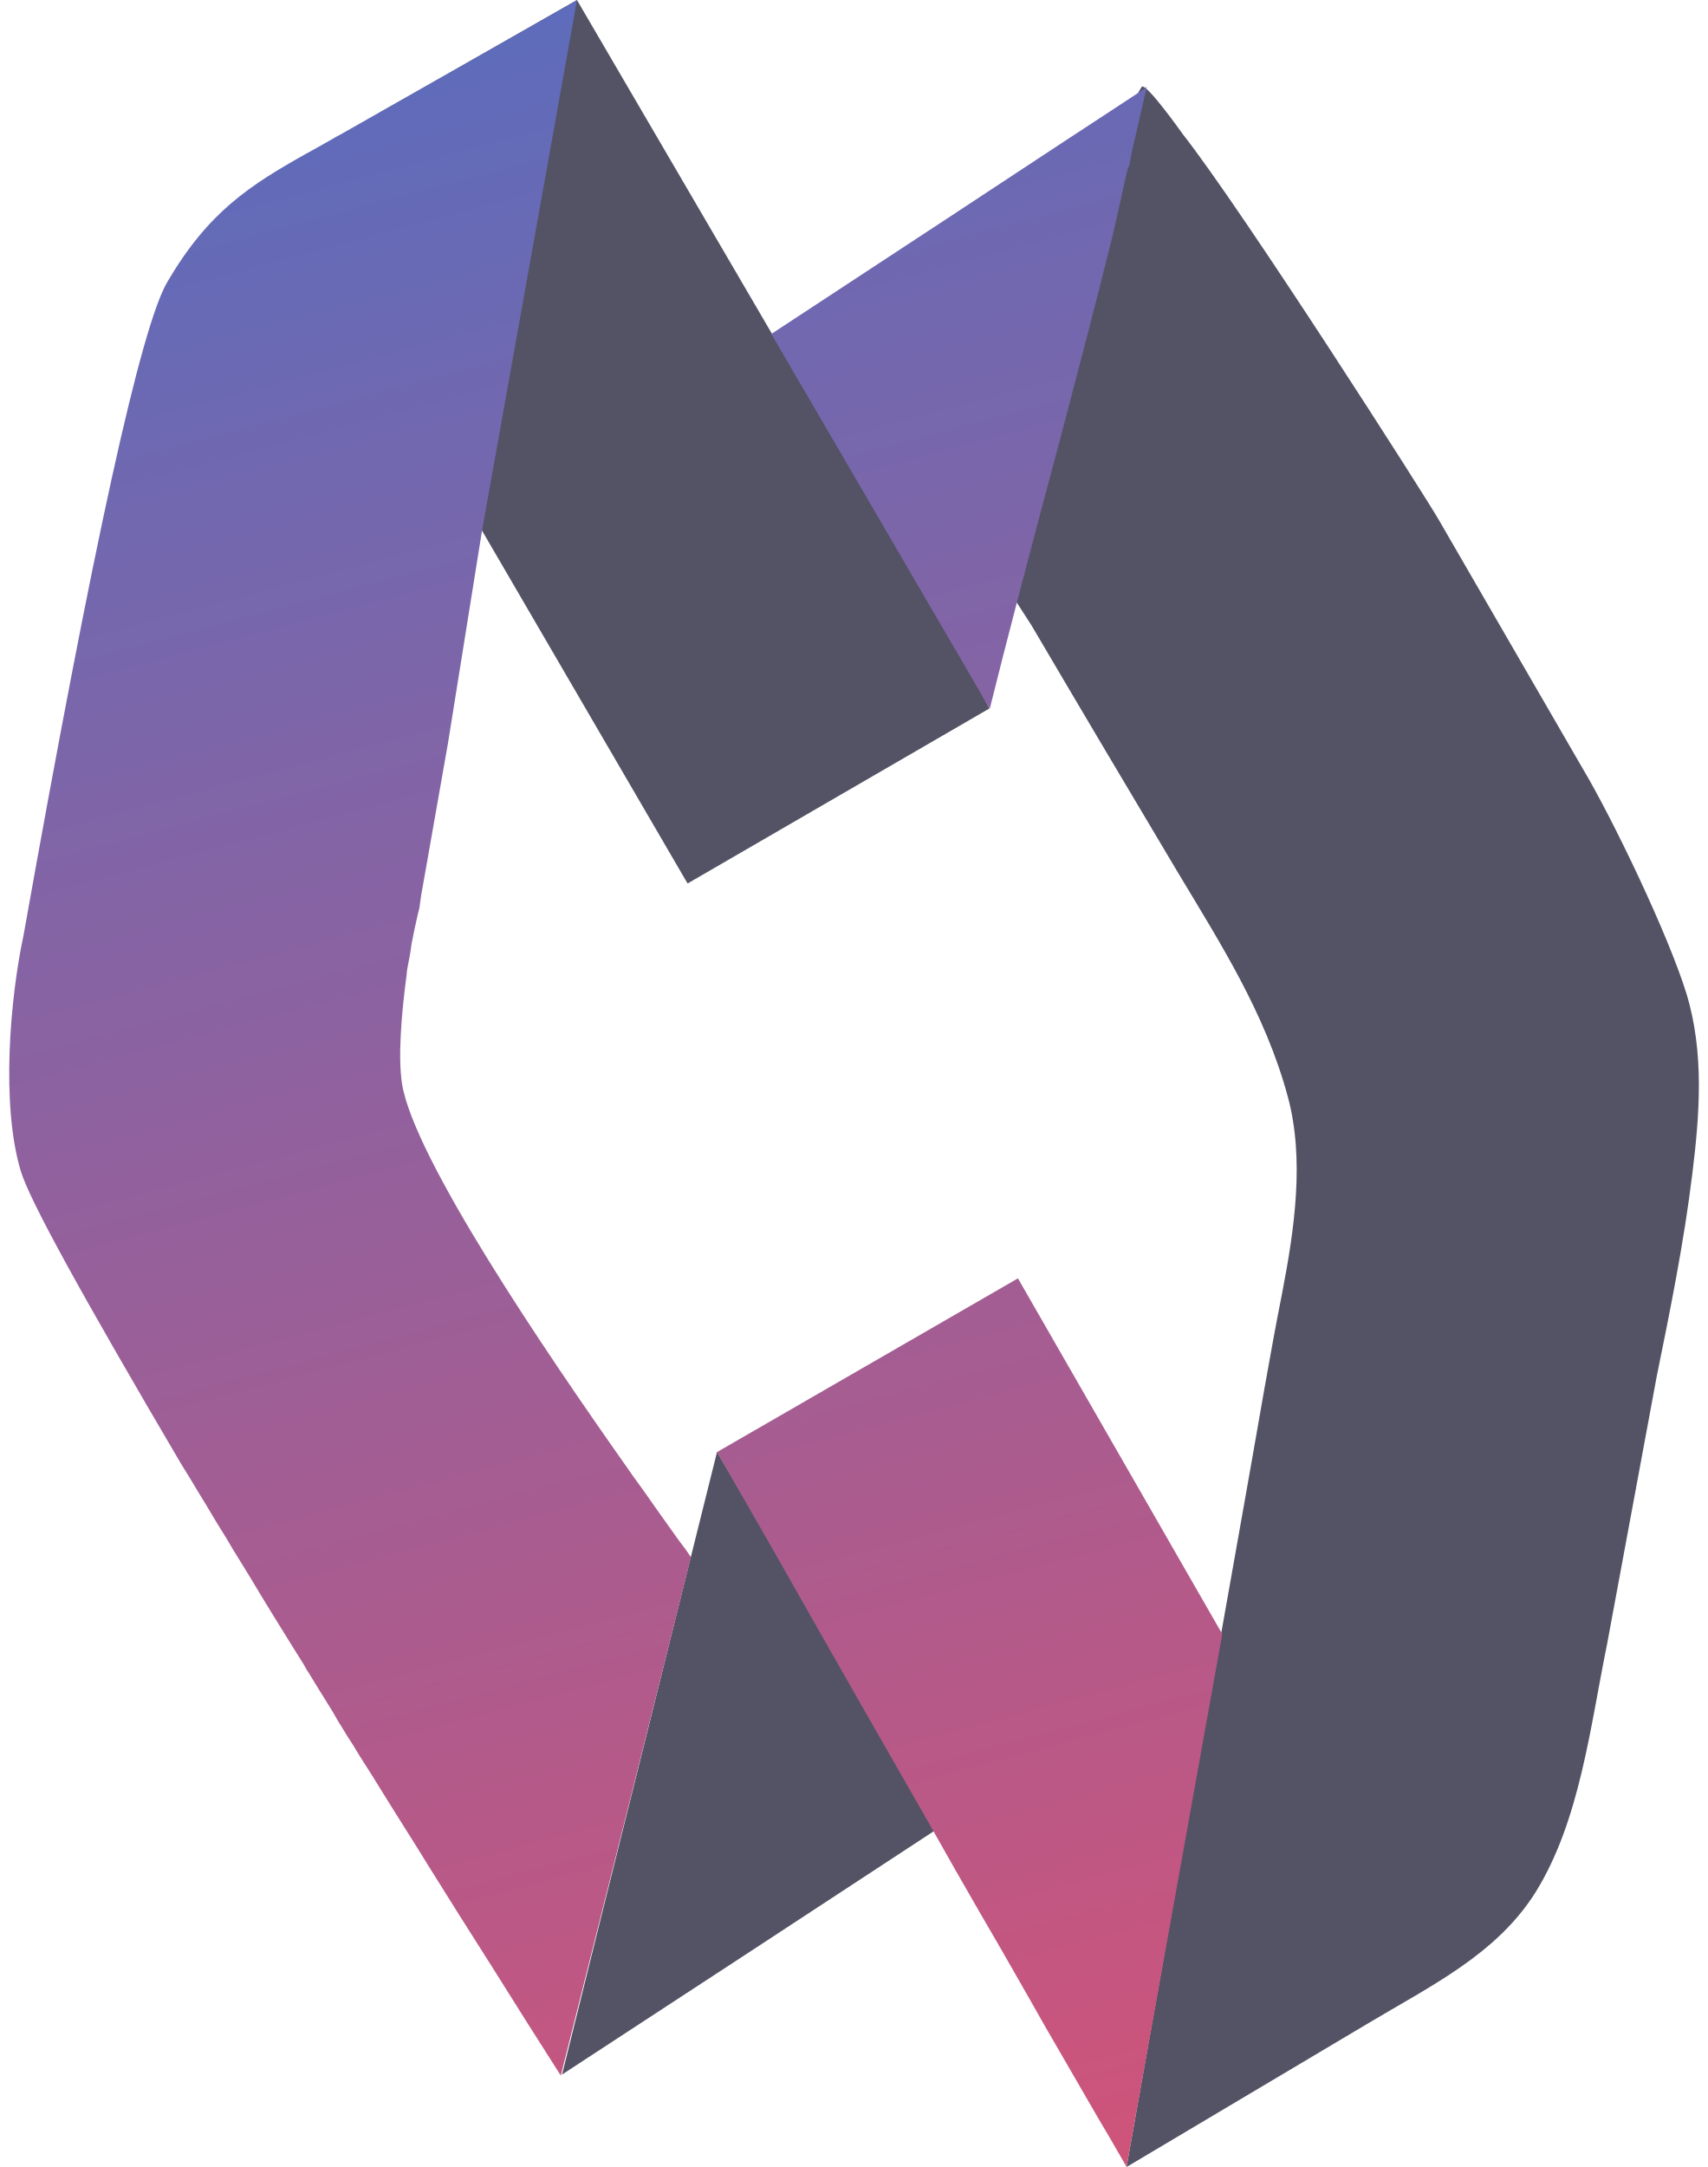
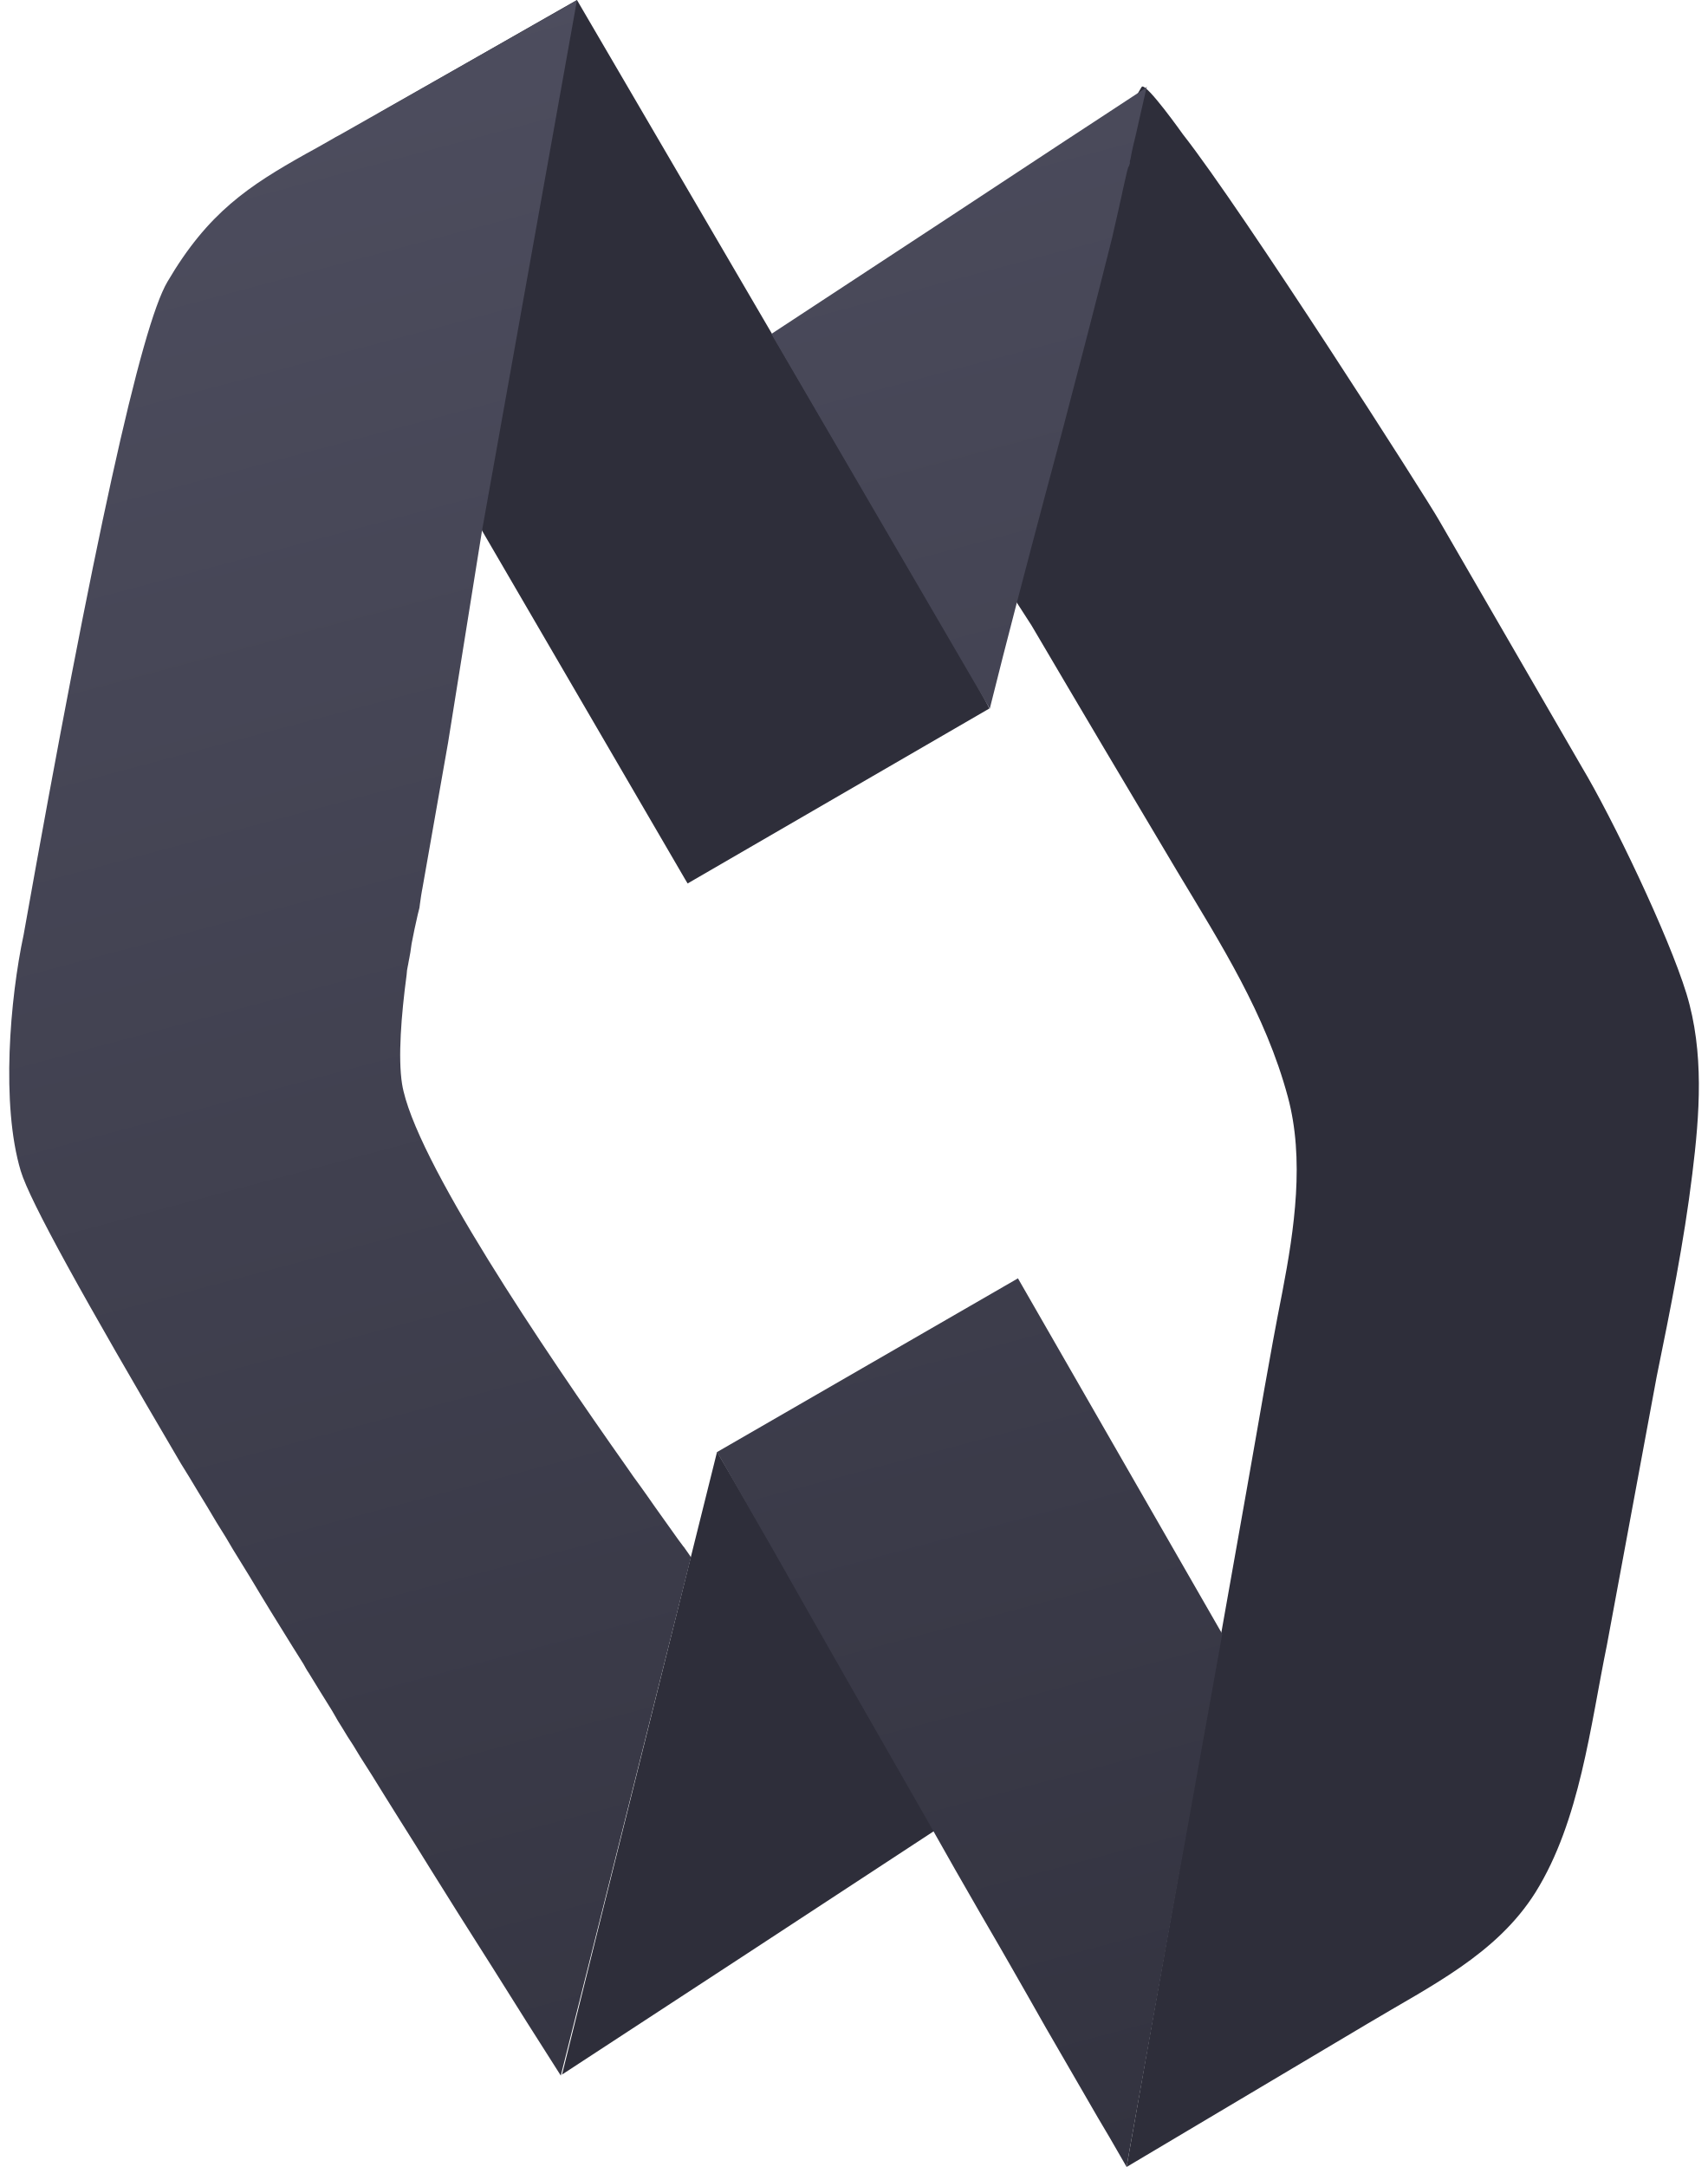
- <svg xmlns="http://www.w3.org/2000/svg" version="1.1" id="Layer_1" x="0" y="0" width="67px" height="85px" viewBox="0 0 407.6 522.7" xml:space="preserve">
-   <style>.st0{fill:#535365}</style>
-   <g id="Logo">
-     <g id="Inside" transform="translate(14.3)">
-       <path id="Path" class="st0" d="M365.2 185.1c7.3 12.2 20.8 40.3 25.2 54.6 4.3 14.1 3.2 29 1.4 43.5-2 16.4-5.3 32.7-8.6 48.9l-12 64.7c-4 19.5-6.5 42.4-17.2 59.6-9.4 15-25.3 22.6-40.5 31.7l-58.2 34.6 29.1-164c2.8-15.7 5.4-31.5 8.5-47.1 2.9-15.1 5.4-32 1.3-47.1-5.4-20-16.1-36.7-26.6-54.2-11.8-19.8-23.5-39.5-35.2-59.4L217 127c10.2-41 20.3-69.4 41.8-105.8.1-.1.2-.3.2-.3 1.2-.8 9.9 11.5 9.9 11.5 14.4 18.3 59 88.1 61.8 93.1l34.5 59.6z" />
-       <path id="Path_1_" class="st0" d="M156.5 350.2c9.7 16.5 19.5 33.5 29.2 50.4 7.9 13.7 15.7 27.4 23.5 40.8l-.4.3c-29.9 19.6-59.8 39.2-89.7 58.7 12.3-49.7 25-100.3 37.4-150.2z" />
-       <path id="Path_2_" class="st0" d="M122.7 0l74.1 126.8c4.1 6.8 24.2 41.1 25.4 44.1-24.1 14-48.7 28.2-72.8 42.2l-.6-1-49-84.1L74.7 27.4l48-27.4z" />
+ <svg xmlns="http://www.w3.org/2000/svg" xml:space="preserve" width="67" height="85" x="0" y="0" version="1.1" viewBox="0 0 407.6 522.7">
+   <g>
+     <g transform="translate(14.3)">
+       <path d="M365.2 185.1c7.3 12.2 20.8 40.3 25.2 54.6 4.3 14.1 3.2 29 1.4 43.5-2 16.4-5.3 32.7-8.6 48.9l-12 64.7c-4 19.5-6.5 42.4-17.2 59.6-9.4 15-25.3 22.6-40.5 31.7l-58.2 34.6 29.1-164c2.8-15.7 5.4-31.5 8.5-47.1 2.9-15.1 5.4-32 1.3-47.1-5.4-20-16.1-36.7-26.6-54.2-11.8-19.8-23.5-39.5-35.2-59.4L217 127c10.2-41 20.3-69.4 41.8-105.8.1-.1.2-.3.2-.3 1.2-.8 9.9 11.5 9.9 11.5 14.4 18.3 59 88.1 61.8 93.1l34.5 59.6z" fill="#2e2e3a" />
+       <path d="M156.5 350.2c9.7 16.5 19.5 33.5 29.2 50.4 7.9 13.7 15.7 27.4 23.5 40.8l-.4.3c-29.9 19.6-59.8 39.2-89.7 58.7 12.3-49.7 25-100.3 37.4-150.2z" fill="#2e2e3a" />
+       <path d="m122.7 0 74.1 126.8c4.1 6.8 24.2 41.1 25.4 44.1-24.1 14-48.7 28.2-72.8 42.2l-.6-1-49-84.1L74.7 27.4l48-27.4z" fill="#2e2e3a" />
    </g>
-     <g id="Outside" transform="translate(0 3.35)">
-       <linearGradient id="Shape_1_" gradientUnits="userSpaceOnUse" x1="-569.075" y1="1019.321" x2="-567.565" y2="1009.617" gradientTransform="matrix(47.0319 0 0 -80.65 26877.219 82075.383)">
-         <stop offset="0" stop-color="#4272cb" />
-         <stop offset="1" stop-color="#e54f6d" />
+     <g transform="translate(0 3.35)">
+       <linearGradient id="iconGradient" x1="-569.075" x2="-567.565" y1="1019.321" y2="1009.617" gradientTransform="matrix(47.0319 0 0 -80.65 26877.219 82075.383)" gradientUnits="userSpaceOnUse">
+         <stop offset="0" stop-color="#535365" />
+         <stop offset="1" stop-color="#2E2E3A" />
      </linearGradient>
-       <path id="Shape" d="M243.4 305l49.3 85.8-23.1 128.5-4.1-7.1-2.9-4.9-3.7-6.4-5.5-9.5-3.3-5.7-4.2-7.4-4.4-7.7-2.7-4.7-4.7-8.1-5.8-10.1-6-10.6-5.2-9.1-8.7-15.2-6.8-11.9-8.2-14.4-8.5-15L176 356l-5.2-9.1 72.6-41.9zM137-3.3l-22.9 127.9-8.2 51.2-6.2 35.2-.1.5-.1.6-.1.6-.1.7-.1.7-.1.7-.1.8-.2.8-.2.8-.2.9-.2.9-.2.9c-.1.3-.1.6-.2.9l-.2 1-.2 1c0 .2-.1.3-.1.5l-.2 1-.3 2.1-.2 1.1c0 .2-.1.4-.1.5l-.2 1.1c0 .2-.1.4-.1.5l-.2 1.1-.1 1.1c-1.3 9.7-2.1 20-1.1 26.3 2.9 17.9 34.3 64.2 54.2 92.4l1.6 2.3 1.6 2.2 1.5 2.1 2.1 3 5.7 8 .9 1.2c.1.2.3.4.4.5l.7 1c.4.6.8 1.1 1 1.5l-31.4 125-8.2-12.9-8.3-13.2-8.3-13.1-6.7-10.7-3.6-5.8-3.9-6.2-3.5-5.6-3.1-5-2.8-4.4-1.7-2.8-1.3-2-1.4-2.3-1-1.6-.8-1.4-.7-1.2-2.8-4.5-2.7-4.4c-.5-.7-.9-1.5-1.3-2.2l-2.7-4.3-2.6-4.2c-.9-1.4-1.7-2.8-2.6-4.2l-2.5-4.1-2.4-4-2.4-3.9c-1.2-1.9-2.4-3.9-3.5-5.8l-2.3-3.7-2.2-3.7c-1.5-2.4-2.9-4.8-4.3-7.1l-2.1-3.4C18 309.8 5 286.4 2.8 279.1c-4.8-16-2.6-41.6.7-57C20.3 127.8 31.8 75.4 38.2 64.6 48 47.9 57.8 41.5 71.7 33.7l1.1-.6 1.8-1 3-1.7 1.2-.7 1.3-.7c2.8-1.6 53.8-30.5 56.9-32.3zm137.5 20.8l-1.7 7.4-.9 4-.6 2.5-.4 1.8-.2 1-.1.6-.1.4-.1.3v.6l-.1.2-.1.4-.2.3-.3 1.1-.3 1.3-.5 2.2-.5 2.3-.8 3.6-1.5 6.6c-3.9 15.6-8 31.3-12.1 46.9l-4.2 15.7c-4.5 17-9 34-13.2 50.9l-52.7-90.4 42.5-27.9 28.4-18.7 8.4-5.5 6.4-4.2 3.2-2.1 1.2-.8.3-.2.2-.3z" fill="url(#Shape_1_)" />
+       <path fill="url(#iconGradient)" d="m243.4 305 49.3 85.8-23.1 128.5-4.1-7.1-2.9-4.9-3.7-6.4-5.5-9.5-3.3-5.7-4.2-7.4-4.4-7.7-2.7-4.7-4.7-8.1-5.8-10.1-6-10.6-5.2-9.1-8.7-15.2-6.8-11.9-8.2-14.4-8.5-15L176 356l-5.2-9.1 72.6-41.9zM137-3.3l-22.9 127.9-8.2 51.2-6.2 35.2-.1.5-.1.6-.1.6-.1.7-.1.7-.1.7-.1.8-.2.8-.2.8-.2.9-.2.9-.2.9c-.1.3-.1.6-.2.9l-.2 1-.2 1c0 .2-.1.3-.1.5l-.2 1-.3 2.1-.2 1.1c0 .2-.1.4-.1.5l-.2 1.1c0 .2-.1.4-.1.5l-.2 1.1-.1 1.1c-1.3 9.7-2.1 20-1.1 26.3 2.9 17.9 34.3 64.2 54.2 92.4l1.6 2.3 1.6 2.2 1.5 2.1 2.1 3 5.7 8 .9 1.2c.1.2.3.4.4.5l.7 1c.4.6.8 1.1 1 1.5l-31.4 125-8.2-12.9-8.3-13.2-8.3-13.1-6.7-10.7-3.6-5.8-3.9-6.2-3.5-5.6-3.1-5-2.8-4.4-1.7-2.8-1.3-2-1.4-2.3-1-1.6-.8-1.4-.7-1.2-2.8-4.5-2.7-4.4c-.5-.7-.9-1.5-1.3-2.2l-2.7-4.3-2.6-4.2c-.9-1.4-1.7-2.8-2.6-4.2l-2.5-4.1-2.4-4-2.4-3.9c-1.2-1.9-2.4-3.9-3.5-5.8l-2.3-3.7-2.2-3.7c-1.5-2.4-2.9-4.8-4.3-7.1l-2.1-3.4C18 309.8 5 286.4 2.8 279.1c-4.8-16-2.6-41.6.7-57C20.3 127.8 31.8 75.4 38.2 64.6 48 47.9 57.8 41.5 71.7 33.7l1.1-.6 1.8-1 3-1.7 1.2-.7 1.3-.7c2.8-1.6 53.8-30.5 56.9-32.3zm137.5 20.8-1.7 7.4-.9 4-.6 2.5-.4 1.8-.2 1-.1.6-.1.4-.1.3v.6l-.1.2-.1.4-.2.3-.3 1.1-.3 1.3-.5 2.2-.5 2.3-.8 3.6-1.5 6.6c-3.9 15.6-8 31.3-12.1 46.9l-4.2 15.7c-4.5 17-9 34-13.2 50.9l-52.7-90.4 42.5-27.9 28.4-18.7 8.4-5.5 6.4-4.2 3.2-2.1 1.2-.8.3-.2.2-.3z" />
    </g>
  </g>
</svg>
